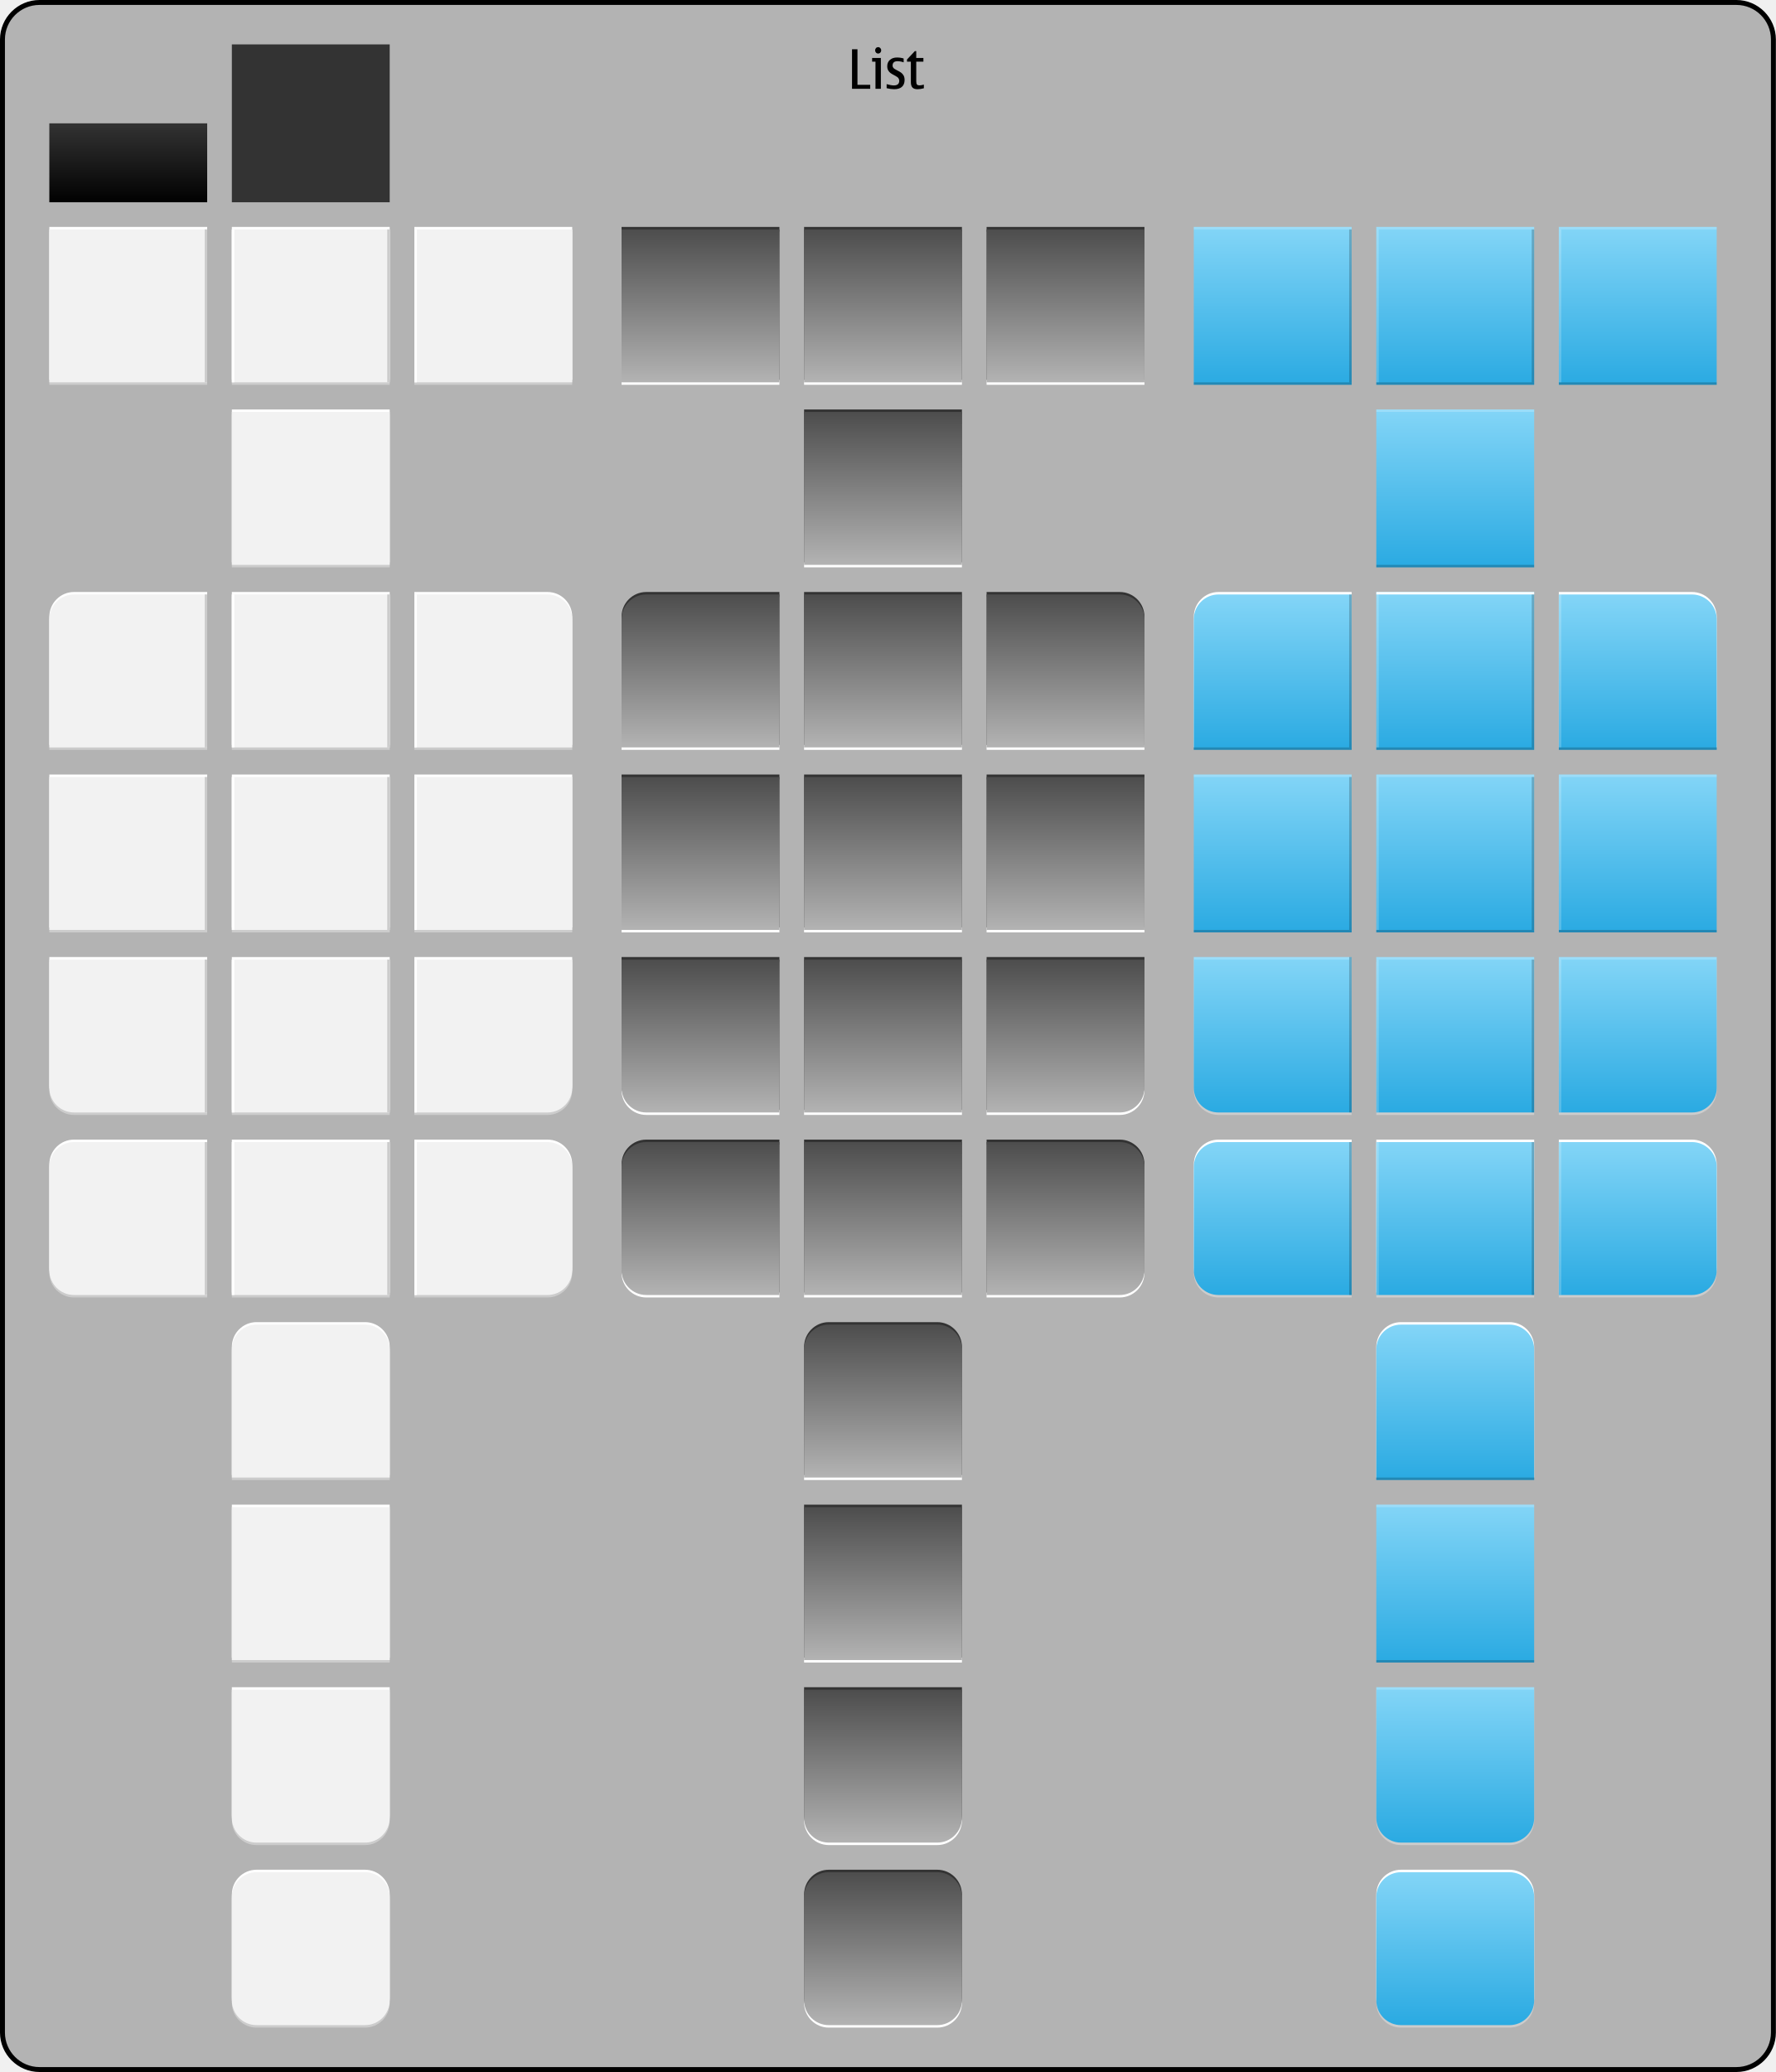
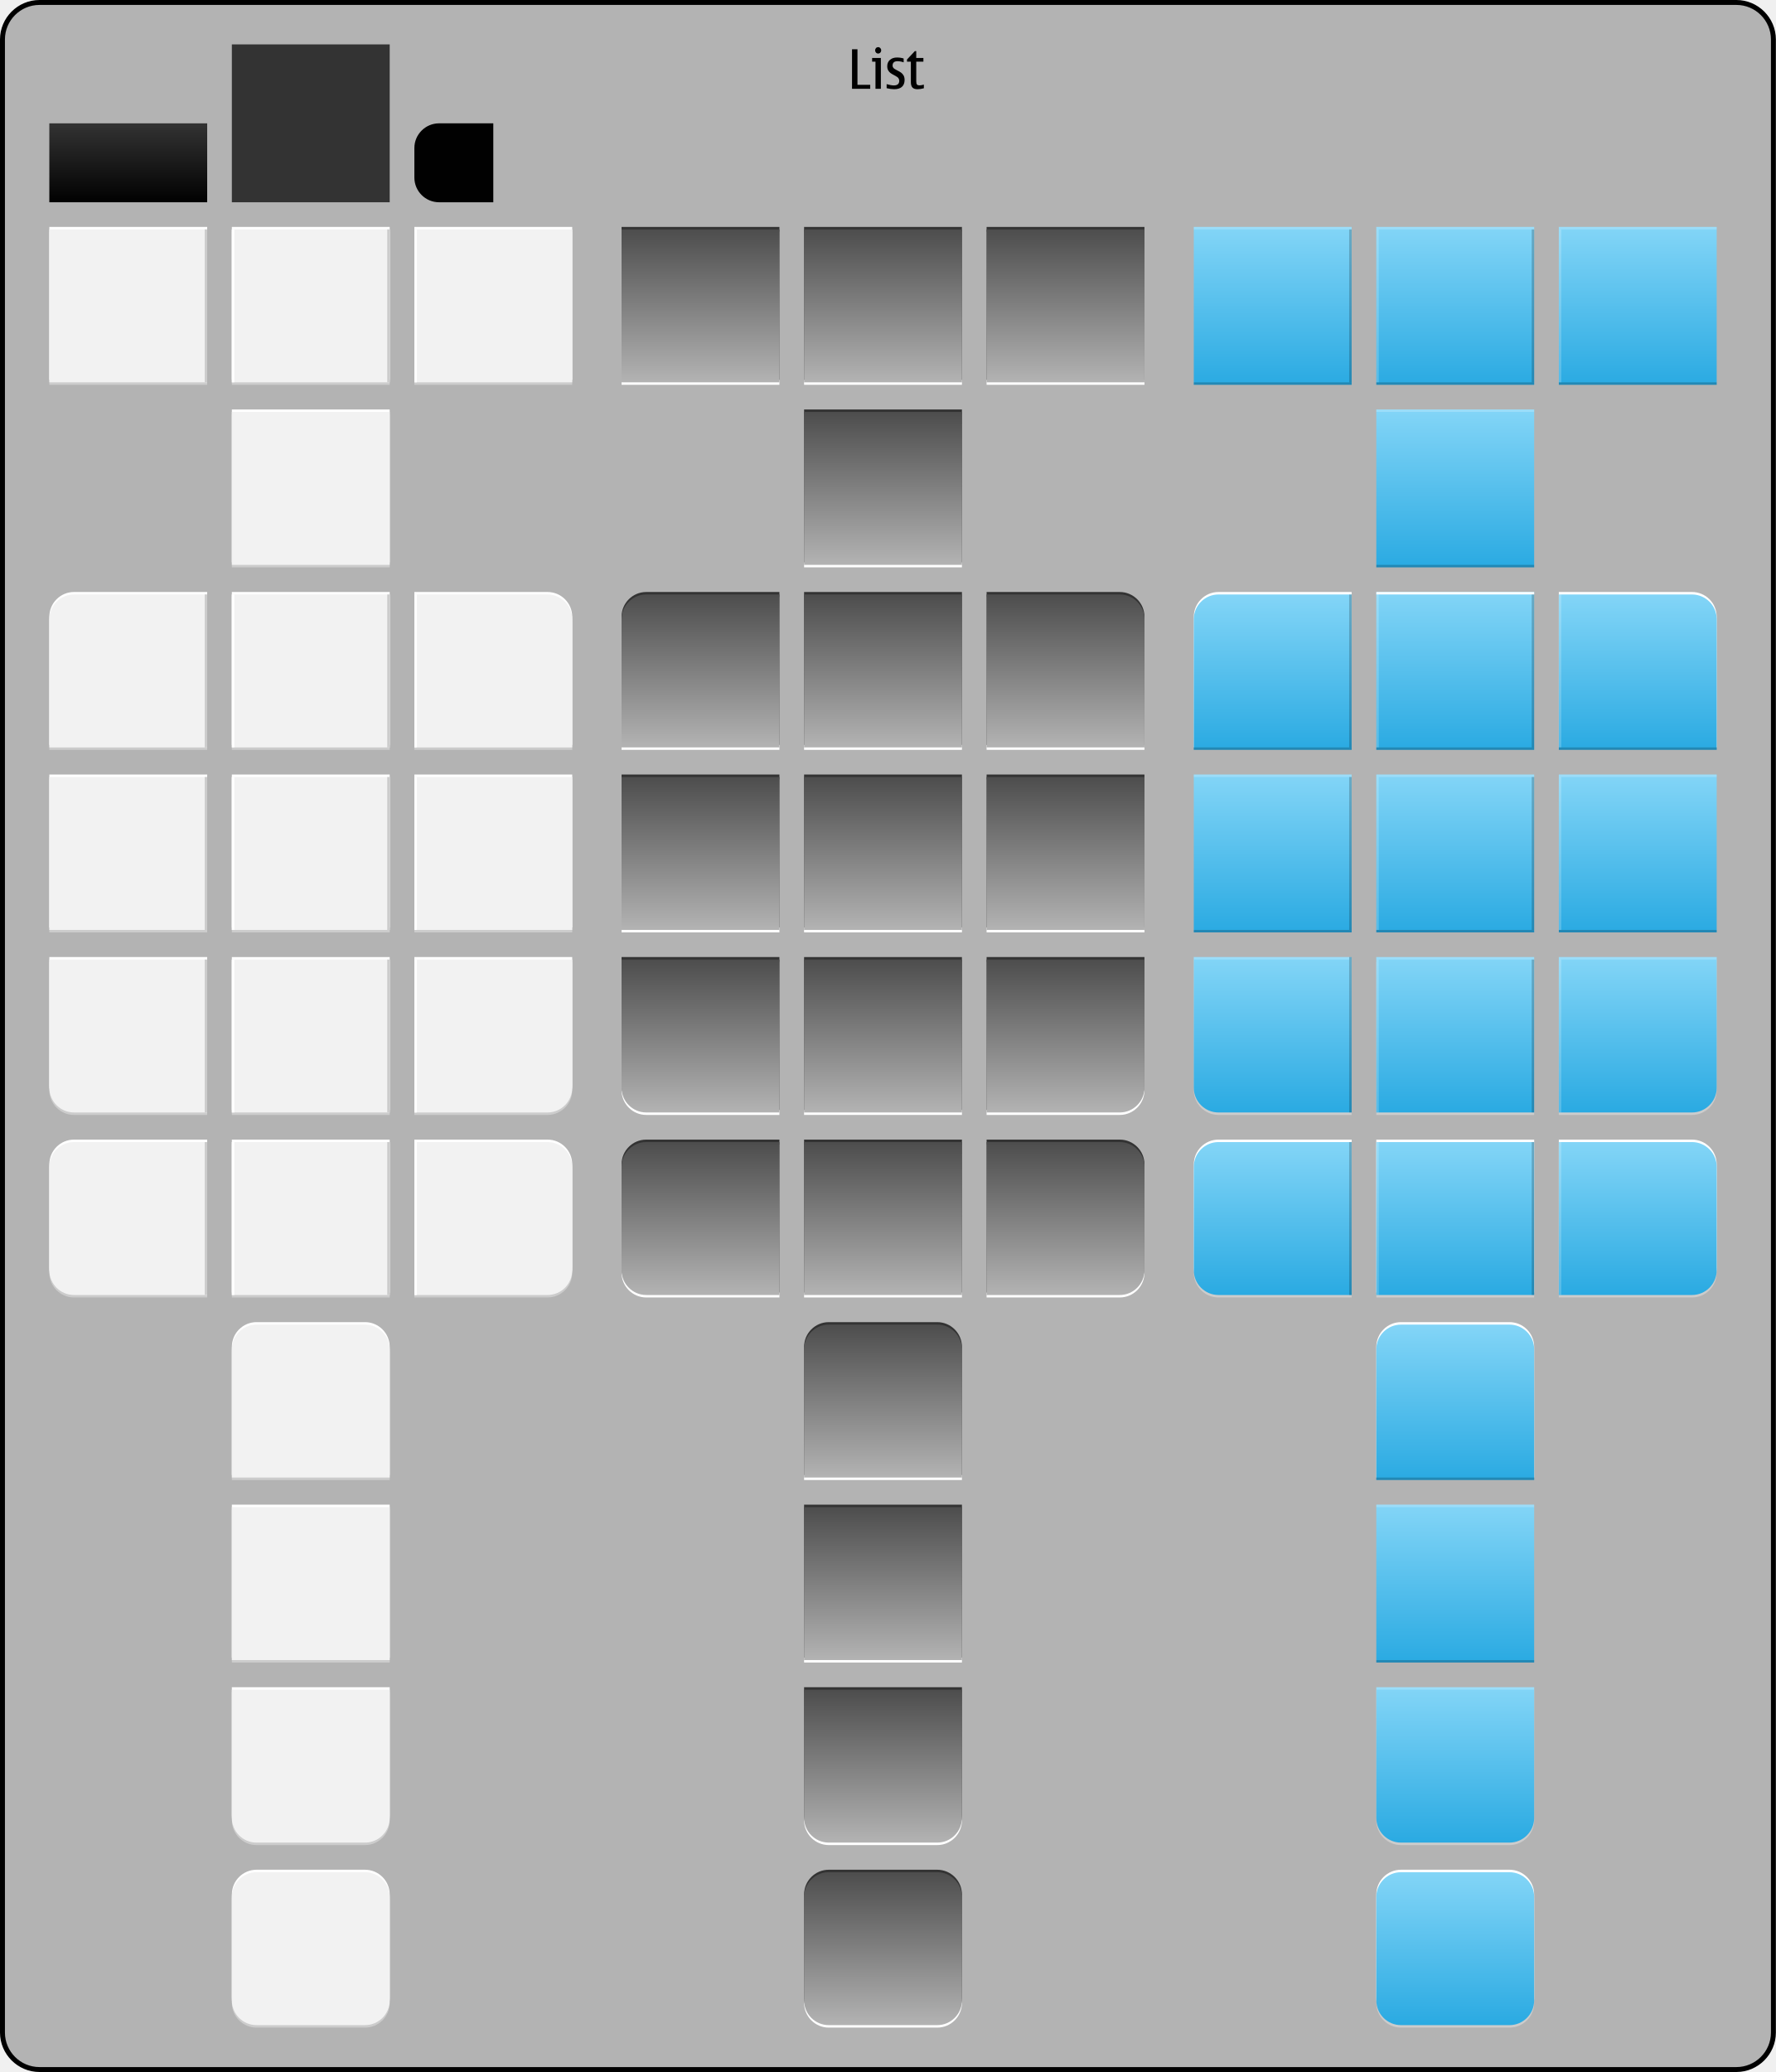
<svg xmlns="http://www.w3.org/2000/svg" version="1.1" x="0px" y="0px" width="720px" height="840px" viewBox="0 0 720 840" style="enable-background:new 0 0 720 840;" xml:space="preserve">
  <g id="meegotouch-list-layer">
</g>
  <g id="theme">
    <g id="meegotouch-list">
      <g id="MeegotouchListThemeTemplateHelper">
        <g>
          <path style="fill:#B3B3B3;" d="M16,839c-8.271,0-15-6.729-15-15V16C1,7.729,7.729,1,16,1h688c8.271,0,15,6.729,15,15v808      c0,8.271-6.729,15-15,15H16z" />
          <g>
            <path d="M704,2c7.72,0,14,6.28,14,14v808c0,7.72-6.28,14-14,14H16c-7.72,0-14-6.28-14-14V16C2,8.28,8.28,2,16,2H704 M704,0H16       C7.2,0,0,7.2,0,16v808c0,8.8,7.2,16,16,16h688c8.8,0,16-7.2,16-16V16C720,7.2,712.8,0,704,0L704,0z" />
          </g>
        </g>
        <path style="fill:#010101;" d="M345.439,35.998V19.969h2.206v14.417h5.168v1.612H345.439z" />
        <path style="fill:#010101;" d="M357.131,35.998h-2.185V24.989h-1.363v-1.495h3.548V35.998z M356.044,19.108     c0.334,0,0.623,0.129,0.866,0.387c0.242,0.259,0.364,0.563,0.364,0.914c0,0.358-0.12,0.665-0.359,0.919     c-0.239,0.255-0.53,0.382-0.871,0.382c-0.348,0-0.644-0.127-0.882-0.382c-0.24-0.254-0.359-0.561-0.359-0.919     c0-0.366,0.119-0.674,0.359-0.925C355.4,19.234,355.696,19.108,356.044,19.108z" />
        <path style="fill:#010101;" d="M362.535,36.17c-0.896,0-1.918-0.139-3.066-0.418v-1.646c1.23,0.351,2.201,0.526,2.912,0.526     c0.731,0,1.282-0.159,1.651-0.479c0.369-0.318,0.554-0.797,0.554-1.436c0-0.372-0.117-0.721-0.35-1.048     c-0.232-0.325-0.814-0.726-1.742-1.198c-0.595-0.301-1.077-0.586-1.446-0.855c-0.369-0.269-0.684-0.631-0.944-1.086     c-0.259-0.455-0.389-1.02-0.389-1.693c0-1.082,0.367-1.939,1.103-2.574c0.734-0.635,1.677-0.951,2.824-0.951     c1.006,0,1.915,0.133,2.728,0.397v1.569c-0.854-0.309-1.685-0.462-2.491-0.462c-0.67,0-1.171,0.15-1.502,0.451     c-0.332,0.302-0.497,0.753-0.497,1.354c0,0.316,0.105,0.611,0.317,0.887c0.212,0.277,0.741,0.626,1.589,1.049     c0.616,0.301,1.125,0.594,1.528,0.877s0.743,0.666,1.021,1.15c0.276,0.482,0.415,1.09,0.415,1.822     c0,1.232-0.364,2.168-1.093,2.806C364.929,35.852,363.889,36.17,362.535,36.17z" />
        <path style="fill:#010101;" d="M371.978,36.17c-0.929,0-1.608-0.227-2.039-0.682s-0.646-1.182-0.646-2.178v-8.321h-1.569v-0.86     l3.188-3.408h0.565v2.773h2.901v1.495h-2.901v7.945c0,0.681,0.105,1.13,0.317,1.349s0.533,0.328,0.964,0.328     c0.443,0,1.046-0.104,1.804-0.312v1.483C373.646,36.041,372.785,36.17,371.978,36.17z" />
      </g>
      <g id="meegotouch-list-background-selected">
        <path style="fill:#CCCCCC;" d="M622,812c0,5.5-4.5,10-10,10h-44c-5.5,0-10-4.5-10-10v-42c0-5.5,4.5-10,10-10h44     c5.5,0,10,4.5,10,10V812z" />
        <path style="fill:#FFFFFF;" d="M622,810c0,5.5-4.5,10-10,10h-44c-5.5,0-10-4.5-10-10v-42c0-5.5,4.5-10,10-10h44     c5.5,0,10,4.5,10,10V810z" />
        <linearGradient id="SVGID_1_" gradientUnits="userSpaceOnUse" x1="590" y1="821" x2="590" y2="759">
          <stop offset="0" style="stop-color:#2AAAE2" />
          <stop offset="1" style="stop-color:#83D5F7" />
        </linearGradient>
        <path style="fill:url(#SVGID_1_);" d="M622,811c0,5.5-4.5,10-10,10h-44c-5.5,0-10-4.5-10-10v-42c0-5.5,4.5-10,10-10h44     c5.5,0,10,4.5,10,10V811z" />
      </g>
      <g id="meegotouch-list-background-vertical-selected-bottom">
        <path style="fill:#CCCCCC;" d="M622,685v53c0,5.5-4.5,10-10,10h-44c-5.5,0-10-4.5-10-10v-53H622z" />
        <linearGradient id="SVGID_2_" gradientUnits="userSpaceOnUse" x1="590" y1="747" x2="590" y2="684">
          <stop offset="0" style="stop-color:#2AAAE2" />
          <stop offset="1" style="stop-color:#83D5F7" />
        </linearGradient>
        <path style="fill:url(#SVGID_2_);" d="M622,684v53c0,5.5-4.5,10-10,10h-44c-5.5,0-10-4.5-10-10v-53H622z" />
        <rect x="558" y="684" style="opacity:0.2;fill:#FFFFFF;" width="64" height="1" />
      </g>
      <g id="meegotouch-list-background-vertical-selected-center">
        <linearGradient id="SVGID_3_" gradientUnits="userSpaceOnUse" x1="590" y1="674" x2="590" y2="610">
          <stop offset="0" style="stop-color:#2AAAE2" />
          <stop offset="1" style="stop-color:#83D5F7" />
        </linearGradient>
        <rect x="558" y="610" style="fill:url(#SVGID_3_);" width="64" height="64" />
        <rect x="558" y="673" style="opacity:0.2;fill:#010101;" width="64" height="1" />
        <rect x="558" y="610.001" style="opacity:0.2;fill:#FFFFFF;" width="64" height="1" />
      </g>
      <g id="meegotouch-list-background-vertical-selected-top">
        <path style="fill:#FFFFFF;" d="M558,599v-53c0-5.5,4.5-10,10-10h44c5.5,0,10,4.5,10,10v53H558z" />
        <linearGradient id="SVGID_4_" gradientUnits="userSpaceOnUse" x1="590" y1="600" x2="590" y2="537">
          <stop offset="0" style="stop-color:#2AAAE2" />
          <stop offset="1" style="stop-color:#83D5F7" />
        </linearGradient>
        <path style="fill:url(#SVGID_4_);" d="M558,600v-53c0-5.5,4.5-10,10-10h44c5.5,0,10,4.5,10,10v53H558z" />
        <rect x="558" y="599" style="opacity:0.2;fill:#010101;" width="64" height="1" />
      </g>
      <g id="meegotouch-list-background-horizontal-selected-right">
        <path style="fill:#CCCCCC;" d="M632,464h54c5.5,0,10,4.5,10,10v42c0,5.5-4.5,10-10,10h-54V464z" />
        <path style="fill:#FFFFFF;" d="M632,462h54c5.5,0,10,4.5,10,10v42c0,5.5-4.5,10-10,10h-54V462z" />
        <linearGradient id="SVGID_5_" gradientUnits="userSpaceOnUse" x1="664" y1="525" x2="664" y2="463">
          <stop offset="0" style="stop-color:#2AAAE2" />
          <stop offset="1" style="stop-color:#83D5F7" />
        </linearGradient>
        <path style="fill:url(#SVGID_5_);" d="M632,463h54c5.5,0,10,4.5,10,10v42c0,5.5-4.5,10-10,10h-54V463z" />
        <rect x="632" y="463" style="opacity:0.2;fill:#FFFFFF;" width="1" height="62" />
      </g>
      <g id="meegotouch-list-background-horizontal-selected-center">
        <rect x="558" y="464" style="fill:#CCCCCC;" width="64" height="62" />
        <rect x="558" y="462" style="fill:#FFFFFF;" width="64" height="62" />
        <linearGradient id="SVGID_6_" gradientUnits="userSpaceOnUse" x1="590" y1="525" x2="590" y2="463">
          <stop offset="0" style="stop-color:#2AAAE2" />
          <stop offset="1" style="stop-color:#83D5F7" />
        </linearGradient>
        <rect x="558" y="463" style="fill:url(#SVGID_6_);" width="64" height="62" />
        <rect x="621" y="463" style="opacity:0.2;fill:#010101;" width="1" height="62" />
        <rect x="558" y="463" style="opacity:0.2;fill:#FFFFFF;" width="1" height="62" />
      </g>
      <g id="meegotouch-list-background-horizontal-selected-left">
        <path style="fill:#CCCCCC;" d="M548,526h-54c-5.5,0-10-4.5-10-10v-42c0-5.5,4.5-10,10-10h54V526z" />
        <path style="fill:#FFFFFF;" d="M548,524h-54c-5.5,0-10-4.5-10-10v-42c0-5.5,4.5-10,10-10h54V524z" />
        <linearGradient id="SVGID_7_" gradientUnits="userSpaceOnUse" x1="516" y1="525" x2="516" y2="463">
          <stop offset="0" style="stop-color:#2AAAE2" />
          <stop offset="1" style="stop-color:#83D5F7" />
        </linearGradient>
        <path style="fill:url(#SVGID_7_);" d="M548,525h-54c-5.5,0-10-4.5-10-10v-42c0-5.5,4.5-10,10-10h54V525z" />
        <rect x="547" y="463" style="opacity:0.2;fill:#010101;" width="1" height="62" />
      </g>
      <g id="meegotouch-list-background-selected-bottom-right">
        <path style="fill:#CCCCCC;" d="M686,452c5.5,0,10-4.5,10-10v-53h-64v63H686z" />
        <linearGradient id="SVGID_8_" gradientUnits="userSpaceOnUse" x1="664" y1="451" x2="664" y2="388">
          <stop offset="0" style="stop-color:#2AAAE2" />
          <stop offset="1" style="stop-color:#83D5F7" />
        </linearGradient>
        <path style="fill:url(#SVGID_8_);" d="M686,451c5.5,0,10-4.5,10-10v-53h-64v63H686z" />
        <rect x="632" y="388" style="opacity:0.2;fill:#FFFFFF;" width="1" height="63" />
        <rect x="633" y="388" style="opacity:0.2;fill:#FFFFFF;" width="63" height="1" />
      </g>
      <g id="meegotouch-list-background-selected-bottom">
        <rect x="558" y="390" style="fill:#CCCCCC;" width="64" height="62" />
        <linearGradient id="SVGID_9_" gradientUnits="userSpaceOnUse" x1="590" y1="451" x2="590" y2="388">
          <stop offset="0" style="stop-color:#2AAAE2" />
          <stop offset="1" style="stop-color:#83D5F7" />
        </linearGradient>
        <rect x="558" y="388" style="fill:url(#SVGID_9_);" width="64" height="63" />
        <rect x="558" y="388" style="opacity:0.2;fill:#FFFFFF;" width="64" height="1" />
        <rect x="621" y="389" style="opacity:0.2;fill:#010101;" width="1" height="62" />
        <rect x="558" y="389" style="opacity:0.2;fill:#FFFFFF;" width="1" height="62" />
      </g>
      <g id="meegotouch-list-background-selected-bottom-left">
        <path style="fill:#CCCCCC;" d="M484,442c0,5.5,4.5,10,10,10h54v-63h-64V442z" />
        <linearGradient id="SVGID_10_" gradientUnits="userSpaceOnUse" x1="516" y1="451" x2="516" y2="388">
          <stop offset="0" style="stop-color:#2AAAE2" />
          <stop offset="1" style="stop-color:#83D5F7" />
        </linearGradient>
        <path style="fill:url(#SVGID_10_);" d="M484,441c0,5.5,4.5,10,10,10h54v-63h-64V441z" />
        <rect x="547" y="388" style="opacity:0.2;fill:#010101;" width="1" height="63" />
        <rect x="484" y="388" style="opacity:0.2;fill:#FFFFFF;" width="63" height="1" />
      </g>
      <g id="meegotouch-list-background-selected-right">
        <linearGradient id="SVGID_11_" gradientUnits="userSpaceOnUse" x1="664" y1="378" x2="664" y2="314">
          <stop offset="0" style="stop-color:#2AAAE2" />
          <stop offset="1" style="stop-color:#83D5F7" />
        </linearGradient>
        <rect x="632" y="314" style="fill:url(#SVGID_11_);" width="64" height="64" />
        <rect x="632" y="377" style="opacity:0.2;fill:#010101;" width="64" height="1" />
        <rect x="632" y="314" style="opacity:0.2;fill:#FFFFFF;" width="64" height="1" />
        <rect x="632" y="315" style="opacity:0.2;fill:#FFFFFF;" width="1" height="62" />
      </g>
      <g id="meegotouch-list-background-selected-center">
        <linearGradient id="SVGID_12_" gradientUnits="userSpaceOnUse" x1="590" y1="378" x2="590" y2="314">
          <stop offset="0" style="stop-color:#2AAAE2" />
          <stop offset="1" style="stop-color:#83D5F7" />
        </linearGradient>
        <rect x="558" y="314" style="fill:url(#SVGID_12_);" width="64" height="64" />
        <rect x="558" y="377" style="opacity:0.2;fill:#010101;" width="64" height="1" />
        <rect x="558" y="314" style="opacity:0.2;fill:#FFFFFF;" width="64" height="1" />
        <rect x="621" y="315" style="opacity:0.2;fill:#010101;" width="1" height="62" />
        <rect x="558" y="315" style="opacity:0.2;fill:#FFFFFF;" width="1" height="62" />
      </g>
      <g id="meegotouch-list-background-selected-left">
        <linearGradient id="SVGID_13_" gradientUnits="userSpaceOnUse" x1="516" y1="378" x2="516" y2="314">
          <stop offset="0" style="stop-color:#2AAAE2" />
          <stop offset="1" style="stop-color:#83D5F7" />
        </linearGradient>
        <rect x="484" y="314" style="fill:url(#SVGID_13_);" width="64" height="64" />
        <rect x="484" y="377" style="opacity:0.2;fill:#010101;" width="64" height="1" />
        <rect x="484" y="314" style="opacity:0.2;fill:#FFFFFF;" width="64" height="1" />
        <rect x="547" y="315" style="opacity:0.2;fill:#010101;" width="1" height="62" />
      </g>
      <g id="meegotouch-list-background-selected-top-right">
        <path style="fill:#FFFFFF;" d="M696,250c0-5.5-4.5-10-10-10h-54v63h64V250z" />
        <linearGradient id="SVGID_14_" gradientUnits="userSpaceOnUse" x1="664" y1="304" x2="664" y2="241">
          <stop offset="0" style="stop-color:#2AAAE2" />
          <stop offset="1" style="stop-color:#83D5F7" />
        </linearGradient>
        <path style="fill:url(#SVGID_14_);" d="M696,251c0-5.5-4.5-10-10-10h-54v63h64V251z" />
        <rect x="632" y="241" style="opacity:0.2;fill:#FFFFFF;" width="1" height="62" />
        <rect x="632" y="303" style="opacity:0.2;fill:#010101;" width="64" height="1" />
      </g>
      <g id="meegotouch-list-background-selected-top">
        <linearGradient id="SVGID_15_" gradientUnits="userSpaceOnUse" x1="590" y1="304" x2="590" y2="240">
          <stop offset="0" style="stop-color:#2AAAE2" />
          <stop offset="1" style="stop-color:#83D5F7" />
        </linearGradient>
        <rect x="558" y="240" style="fill:url(#SVGID_15_);" width="64" height="64" />
        <rect x="558" y="303" style="opacity:0.2;fill:#010101;" width="64" height="1" />
        <rect x="558" y="240" style="fill:#FFFFFF;" width="64" height="1" />
        <rect x="621" y="241" style="opacity:0.2;fill:#010101;" width="1" height="62" />
        <rect x="558" y="241" style="opacity:0.2;fill:#FFFFFF;" width="1" height="62" />
      </g>
      <g id="meegotouch-list-background-selected-top-left">
        <path style="fill:#FFFFFF;" d="M484,250c0-5.5,4.5-10,10-10h54v63h-64V250z" />
        <linearGradient id="SVGID_16_" gradientUnits="userSpaceOnUse" x1="516" y1="304" x2="516" y2="241">
          <stop offset="0" style="stop-color:#2AAAE2" />
          <stop offset="1" style="stop-color:#83D5F7" />
        </linearGradient>
        <path style="fill:url(#SVGID_16_);" d="M484,251c0-5.5,4.5-10,10-10h54v63h-64V251z" />
        <rect x="547" y="241" style="opacity:0.2;fill:#010101;" width="1" height="62" />
        <rect x="484" y="303" style="opacity:0.2;fill:#010101;" width="64" height="1" />
      </g>
      <g id="meegotouch-list-fullwidth-background-selected">
        <linearGradient id="SVGID_17_" gradientUnits="userSpaceOnUse" x1="590" y1="230" x2="590" y2="166">
          <stop offset="0" style="stop-color:#2AAAE2" />
          <stop offset="1" style="stop-color:#83D5F7" />
        </linearGradient>
        <rect x="558" y="166" style="fill:url(#SVGID_17_);" width="64" height="64" />
        <rect x="558" y="229" style="opacity:0.2;fill:#010101;" width="64" height="1" />
        <rect x="558" y="166" style="opacity:0.2;fill:#FFFFFF;" width="64" height="1" />
      </g>
      <g id="meegotouch-list-fullwidth-background-selected-right">
        <linearGradient id="SVGID_18_" gradientUnits="userSpaceOnUse" x1="664" y1="156" x2="664" y2="92">
          <stop offset="0" style="stop-color:#2AAAE2" />
          <stop offset="1" style="stop-color:#83D5F7" />
        </linearGradient>
        <rect x="632" y="92" style="fill:url(#SVGID_18_);" width="64" height="64" />
        <rect x="632" y="155" style="opacity:0.2;fill:#010101;" width="64" height="1" />
        <rect x="632" y="93" style="opacity:0.2;fill:#FFFFFF;" width="1" height="62" />
        <rect x="632" y="92" style="opacity:0.2;fill:#FFFFFF;" width="64" height="1" />
      </g>
      <g id="meegotouch-list-fullwidth-background-selected-center">
        <linearGradient id="SVGID_19_" gradientUnits="userSpaceOnUse" x1="590" y1="156" x2="590" y2="92">
          <stop offset="0" style="stop-color:#2AAAE2" />
          <stop offset="1" style="stop-color:#83D5F7" />
        </linearGradient>
        <rect x="558" y="92" style="fill:url(#SVGID_19_);" width="64" height="64" />
        <rect x="621" y="93" style="opacity:0.2;fill:#010101;" width="1" height="62" />
        <rect x="558" y="155" style="opacity:0.2;fill:#010101;" width="64" height="1" />
        <rect x="558" y="92" style="opacity:0.2;fill:#FFFFFF;" width="64" height="1" />
        <rect x="558" y="93" style="opacity:0.2;fill:#FFFFFF;" width="1" height="62" />
      </g>
      <g id="meegotouch-list-fullwidth-background-selected-left">
        <linearGradient id="SVGID_20_" gradientUnits="userSpaceOnUse" x1="516" y1="156" x2="516" y2="92">
          <stop offset="0" style="stop-color:#2AAAE2" />
          <stop offset="1" style="stop-color:#83D5F7" />
        </linearGradient>
        <rect x="484" y="92" style="fill:url(#SVGID_20_);" width="64" height="64" />
        <rect x="484" y="155" style="opacity:0.2;fill:#010101;" width="64" height="1" />
        <rect x="484" y="92" style="opacity:0.2;fill:#FFFFFF;" width="64" height="1" />
        <rect x="547" y="93" style="opacity:0.2;fill:#010101;" width="1" height="62" />
      </g>
      <g id="meegotouch-list-background-pressed">
        <path style="fill:#FFFFFF;" d="M390,812c0,5.5-4.5,10-10,10h-44c-5.5,0-10-4.5-10-10v-42c0-5.5,4.5-10,10-10h44     c5.5,0,10,4.5,10,10V812z" />
        <path style="fill:#333333;" d="M390,810c0,5.5-4.5,10-10,10h-44c-5.5,0-10-4.5-10-10v-42c0-5.5,4.5-10,10-10h44     c5.5,0,10,4.5,10,10V810z" />
        <linearGradient id="SVGID_21_" gradientUnits="userSpaceOnUse" x1="358" y1="821" x2="358" y2="759">
          <stop offset="0" style="stop-color:#B3B3B3" />
          <stop offset="1" style="stop-color:#4D4D4D" />
        </linearGradient>
        <path style="fill:url(#SVGID_21_);" d="M390,811c0,5.5-4.5,10-10,10h-44c-5.5,0-10-4.5-10-10v-42c0-5.5,4.5-10,10-10h44     c5.5,0,10,4.5,10,10V811z" />
      </g>
      <g id="meegotouch-list-background-vertical-pressed-bottom">
        <path style="fill:#FFFFFF;" d="M390,686v52c0,5.5-4.5,10-10,10h-44c-5.5,0-10-4.5-10-10v-52H390z" />
        <path style="fill:#333333;" d="M390,684v52c0,5.5-4.5,10-10,10h-44c-5.5,0-10-4.5-10-10v-52H390z" />
        <linearGradient id="SVGID_22_" gradientUnits="userSpaceOnUse" x1="358" y1="747" x2="358" y2="685">
          <stop offset="0" style="stop-color:#B3B3B3" />
          <stop offset="1" style="stop-color:#4D4D4D" />
        </linearGradient>
        <path style="fill:url(#SVGID_22_);" d="M390,685v52c0,5.5-4.5,10-10,10h-44c-5.5,0-10-4.5-10-10v-52H390z" />
      </g>
      <g id="meegotouch-list-background-vertical-pressed-center">
        <rect x="326" y="612" style="fill:#FFFFFF;" width="64" height="62" />
        <rect x="326" y="610" style="fill:#333333;" width="64" height="62" />
        <linearGradient id="SVGID_23_" gradientUnits="userSpaceOnUse" x1="358" y1="673" x2="358" y2="611">
          <stop offset="0" style="stop-color:#B3B3B3" />
          <stop offset="1" style="stop-color:#4D4D4D" />
        </linearGradient>
        <rect x="326" y="611" style="fill:url(#SVGID_23_);" width="64" height="62" />
      </g>
      <g id="meegotouch-list-background-vertical-pressed-top">
        <path style="fill:#FFFFFF;" d="M326,600v-52c0-5.5,4.5-10,10-10h44c5.5,0,10,4.5,10,10v52H326z" />
        <path style="fill:#333333;" d="M326,598v-52c0-5.5,4.5-10,10-10h44c5.5,0,10,4.5,10,10v52H326z" />
        <linearGradient id="SVGID_24_" gradientUnits="userSpaceOnUse" x1="358" y1="599" x2="358" y2="537">
          <stop offset="0" style="stop-color:#B3B3B3" />
          <stop offset="1" style="stop-color:#4D4D4D" />
        </linearGradient>
        <path style="fill:url(#SVGID_24_);" d="M326,599v-52c0-5.5,4.5-10,10-10h44c5.5,0,10,4.5,10,10v52H326z" />
      </g>
      <g id="meegotouch-list-background-horizontal-pressed-right">
        <path style="fill:#FFFFFF;" d="M400,464h54c5.5,0,10,4.5,10,10v42c0,5.5-4.5,10-10,10h-54V464z" />
        <path style="fill:#333333;" d="M400,462h54c5.5,0,10,4.5,10,10v42c0,5.5-4.5,10-10,10h-54V462z" />
        <linearGradient id="SVGID_25_" gradientUnits="userSpaceOnUse" x1="432" y1="525" x2="432" y2="463">
          <stop offset="0" style="stop-color:#B3B3B3" />
          <stop offset="1" style="stop-color:#4D4D4D" />
        </linearGradient>
        <path style="fill:url(#SVGID_25_);" d="M400,463h54c5.5,0,10,4.5,10,10v42c0,5.5-4.5,10-10,10h-54V463z" />
      </g>
      <g id="meegotouch-list-background-horizontal-pressed-center">
        <rect x="326" y="464" style="fill:#FFFFFF;" width="64" height="62" />
        <rect x="326" y="462" style="fill:#333333;" width="64" height="62" />
        <linearGradient id="SVGID_26_" gradientUnits="userSpaceOnUse" x1="358" y1="525" x2="358" y2="463">
          <stop offset="0" style="stop-color:#B3B3B3" />
          <stop offset="1" style="stop-color:#4D4D4D" />
        </linearGradient>
        <rect x="326" y="463" style="fill:url(#SVGID_26_);" width="64" height="62" />
      </g>
      <g id="meegotouch-list-background-horizontal-pressed-left">
        <path style="fill:#FFFFFF;" d="M316,526h-54c-5.5,0-10-4.5-10-10v-42c0-5.5,4.5-10,10-10h54V526z" />
        <path style="fill:#333333;" d="M316,524h-54c-5.5,0-10-4.5-10-10v-42c0-5.5,4.5-10,10-10h54V524z" />
        <linearGradient id="SVGID_27_" gradientUnits="userSpaceOnUse" x1="284" y1="525" x2="284" y2="463">
          <stop offset="0" style="stop-color:#B3B3B3" />
          <stop offset="1" style="stop-color:#4D4D4D" />
        </linearGradient>
        <path style="fill:url(#SVGID_27_);" d="M316,525h-54c-5.5,0-10-4.5-10-10v-42c0-5.5,4.5-10,10-10h54V525z" />
      </g>
      <g id="meegotouch-list-background-pressed-bottom-right">
        <path style="fill:#FFFFFF;" d="M454,452c5.5,0,10-4.5,10-10v-52h-64v62H454z" />
        <path style="fill:#333333;" d="M454,450c5.5,0,10-4.5,10-10v-52h-64v62H454z" />
        <linearGradient id="SVGID_28_" gradientUnits="userSpaceOnUse" x1="432" y1="451" x2="432" y2="389">
          <stop offset="0" style="stop-color:#B3B3B3" />
          <stop offset="1" style="stop-color:#4D4D4D" />
        </linearGradient>
        <path style="fill:url(#SVGID_28_);" d="M454,451c5.5,0,10-4.5,10-10v-52h-64v62H454z" />
      </g>
      <g id="meegotouch-list-background-pressed-bottom">
        <rect x="326" y="390" style="fill:#FFFFFF;" width="64" height="62" />
        <rect x="326" y="388" style="fill:#333333;" width="64" height="62" />
        <linearGradient id="SVGID_29_" gradientUnits="userSpaceOnUse" x1="358" y1="451" x2="358" y2="389">
          <stop offset="0" style="stop-color:#B3B3B3" />
          <stop offset="1" style="stop-color:#4D4D4D" />
        </linearGradient>
        <rect x="326" y="389" style="fill:url(#SVGID_29_);" width="64" height="62" />
      </g>
      <g id="meegotouch-list-background-pressed-bottom-left">
        <path style="fill:#FFFFFF;" d="M252,442c0,5.5,4.5,10,10,10h54v-62h-64V442z" />
        <path style="fill:#333333;" d="M252,440c0,5.5,4.5,10,10,10h54v-62h-64V440z" />
        <linearGradient id="SVGID_30_" gradientUnits="userSpaceOnUse" x1="284" y1="451" x2="284" y2="389">
          <stop offset="0" style="stop-color:#B3B3B3" />
          <stop offset="1" style="stop-color:#4D4D4D" />
        </linearGradient>
        <path style="fill:url(#SVGID_30_);" d="M252,441c0,5.5,4.5,10,10,10h54v-62h-64V441z" />
      </g>
      <g id="meegotouch-list-background-pressed-right">
        <rect x="400" y="316" style="fill:#FFFFFF;" width="64" height="62" />
        <rect x="400" y="314" style="fill:#333333;" width="64" height="62" />
        <linearGradient id="SVGID_31_" gradientUnits="userSpaceOnUse" x1="432" y1="377" x2="432" y2="315">
          <stop offset="0" style="stop-color:#B3B3B3" />
          <stop offset="1" style="stop-color:#4D4D4D" />
        </linearGradient>
        <rect x="400" y="315" style="fill:url(#SVGID_31_);" width="64" height="62" />
      </g>
      <g id="meegotouch-list-background-pressed-center">
        <rect x="326" y="316" style="fill:#FFFFFF;" width="64" height="62" />
        <rect x="326" y="314" style="fill:#333333;" width="64" height="62" />
        <linearGradient id="SVGID_32_" gradientUnits="userSpaceOnUse" x1="358" y1="377" x2="358" y2="315">
          <stop offset="0" style="stop-color:#B3B3B3" />
          <stop offset="1" style="stop-color:#4D4D4D" />
        </linearGradient>
        <rect x="326" y="315" style="fill:url(#SVGID_32_);" width="64" height="62" />
      </g>
      <g id="meegotouch-list-background-pressed-left">
        <rect x="252" y="316" style="fill:#FFFFFF;" width="64" height="62" />
        <rect x="252" y="314" style="fill:#333333;" width="64" height="62" />
        <linearGradient id="SVGID_33_" gradientUnits="userSpaceOnUse" x1="284" y1="377" x2="284" y2="315">
          <stop offset="0" style="stop-color:#B3B3B3" />
          <stop offset="1" style="stop-color:#4D4D4D" />
        </linearGradient>
        <rect x="252" y="315" style="fill:url(#SVGID_33_);" width="64" height="62" />
      </g>
      <g id="meegotouch-list-background-pressed-top-right">
        <path style="fill:#FFFFFF;" d="M464,252c0-5.5-4.5-10-10-10h-54v62h64V252z" />
        <path style="fill:#333333;" d="M464,250c0-5.5-4.5-10-10-10h-54v62h64V250z" />
        <linearGradient id="SVGID_34_" gradientUnits="userSpaceOnUse" x1="432" y1="303" x2="432" y2="241">
          <stop offset="0" style="stop-color:#B3B3B3" />
          <stop offset="1" style="stop-color:#4D4D4D" />
        </linearGradient>
        <path style="fill:url(#SVGID_34_);" d="M464,251c0-5.5-4.5-10-10-10h-54v62h64V251z" />
      </g>
      <g id="meegotouch-list-background-pressed-top">
        <rect x="326" y="242" style="fill:#FFFFFF;" width="64" height="62" />
        <rect x="326" y="240" style="fill:#333333;" width="64" height="62" />
        <linearGradient id="SVGID_35_" gradientUnits="userSpaceOnUse" x1="358" y1="303" x2="358" y2="241">
          <stop offset="0" style="stop-color:#B3B3B3" />
          <stop offset="1" style="stop-color:#4D4D4D" />
        </linearGradient>
        <rect x="326" y="241" style="fill:url(#SVGID_35_);" width="64" height="62" />
      </g>
      <g id="meegotouch-list-background-pressed-top-left">
        <path style="fill:#FFFFFF;" d="M252,252c0-5.5,4.5-10,10-10h54v62h-64V252z" />
        <path style="fill:#333333;" d="M252,250c0-5.5,4.5-10,10-10h54v62h-64V250z" />
        <linearGradient id="SVGID_36_" gradientUnits="userSpaceOnUse" x1="284" y1="303" x2="284" y2="241">
          <stop offset="0" style="stop-color:#B3B3B3" />
          <stop offset="1" style="stop-color:#4D4D4D" />
        </linearGradient>
        <path style="fill:url(#SVGID_36_);" d="M252,251c0-5.5,4.5-10,10-10h54v62h-64V251z" />
      </g>
      <g id="meegotouch-list-fullwidth-background-pressed">
        <rect x="326" y="168" style="fill:#FFFFFF;" width="64" height="62" />
        <rect x="326" y="166" style="fill:#333333;" width="64" height="62" />
        <linearGradient id="SVGID_37_" gradientUnits="userSpaceOnUse" x1="358" y1="229" x2="358" y2="167">
          <stop offset="0" style="stop-color:#B3B3B3" />
          <stop offset="1" style="stop-color:#4D4D4D" />
        </linearGradient>
        <rect x="326" y="167" style="fill:url(#SVGID_37_);" width="64" height="62" />
      </g>
      <g id="meegotouch-list-fullwidth-background-pressed-right">
        <rect x="400" y="94" style="fill:#FFFFFF;" width="64" height="62" />
        <rect x="400" y="92" style="fill:#333333;" width="64" height="62" />
        <linearGradient id="SVGID_38_" gradientUnits="userSpaceOnUse" x1="432" y1="155" x2="432" y2="93">
          <stop offset="0" style="stop-color:#B3B3B3" />
          <stop offset="1" style="stop-color:#4D4D4D" />
        </linearGradient>
        <rect x="400" y="93" style="fill:url(#SVGID_38_);" width="64" height="62" />
      </g>
      <g id="meegotouch-list-fullwidth-background-pressed-center">
        <rect x="326" y="94" style="fill:#FFFFFF;" width="64" height="62" />
        <rect x="326" y="92" style="fill:#333333;" width="64" height="62" />
        <linearGradient id="SVGID_39_" gradientUnits="userSpaceOnUse" x1="358" y1="155" x2="358" y2="93">
          <stop offset="0" style="stop-color:#B3B3B3" />
          <stop offset="1" style="stop-color:#4D4D4D" />
        </linearGradient>
        <rect x="326" y="93" style="fill:url(#SVGID_39_);" width="64" height="62" />
      </g>
      <g id="meegotouch-list-fullwidth-background-pressed-left">
        <rect x="252" y="94" style="fill:#FFFFFF;" width="64" height="62" />
        <rect x="252" y="92" style="fill:#333333;" width="64" height="62" />
        <linearGradient id="SVGID_40_" gradientUnits="userSpaceOnUse" x1="284" y1="155" x2="284" y2="93">
          <stop offset="0" style="stop-color:#B3B3B3" />
          <stop offset="1" style="stop-color:#4D4D4D" />
        </linearGradient>
        <rect x="252" y="93" style="fill:url(#SVGID_40_);" width="64" height="62" />
      </g>
      <g id="meegotouch-list-background">
        <path style="fill:#CCCCCC;" d="M158,812c0,5.5-4.5,10-10,10h-44c-5.5,0-10-4.5-10-10v-42c0-5.5,4.5-10,10-10h44     c5.5,0,10,4.5,10,10V812z" />
        <path style="fill:#FFFFFF;" d="M158,810c0,5.5-4.5,10-10,10h-44c-5.5,0-10-4.5-10-10v-42c0-5.5,4.5-10,10-10h44     c5.5,0,10,4.5,10,10V810z" />
        <path style="fill:#F2F2F2;" d="M158,811c0,5.5-4.5,10-10,10h-44c-5.5,0-10-4.5-10-10v-42c0-5.5,4.5-10,10-10h44     c5.5,0,10,4.5,10,10V811z" />
      </g>
      <g id="meegotouch-list-background-vertical-bottom">
        <path style="fill:#CCCCCC;" d="M158,686v52c0,5.5-4.5,10-10,10h-44c-5.5,0-10-4.5-10-10v-52H158z" />
        <path style="fill:#FFFFFF;" d="M158,684v52c0,5.5-4.5,10-10,10h-44c-5.5,0-10-4.5-10-10v-52H158z" />
        <path style="fill:#F2F2F2;" d="M158,685v52c0,5.5-4.5,10-10,10h-44c-5.5,0-10-4.5-10-10v-52H158z" />
      </g>
      <g id="meegotouch-list-background-vertical-center">
        <rect x="94" y="612" style="fill:#CCCCCC;" width="64" height="62" />
        <rect x="94" y="610" style="fill:#FFFFFF;" width="64" height="62" />
        <rect x="94" y="611" style="fill:#F2F2F2;" width="64" height="62" />
      </g>
      <g id="meegotouch-list-background-vertical-top">
        <path style="fill:#CCCCCC;" d="M94,600v-52c0-5.5,4.5-10,10-10h44c5.5,0,10,4.5,10,10v52H94z" />
        <path style="fill:#FFFFFF;" d="M94,598v-52c0-5.5,4.5-10,10-10h44c5.5,0,10,4.5,10,10v52H94z" />
        <path style="fill:#F2F2F2;" d="M94,599v-52c0-5.5,4.5-10,10-10h44c5.5,0,10,4.5,10,10v52H94z" />
      </g>
      <g id="meegotouch-list-background-horizontal-right">
        <path style="fill:#CCCCCC;" d="M168,464h54c5.5,0,10,4.5,10,10v42c0,5.5-4.5,10-10,10h-54V464z" />
        <path style="fill:#FFFFFF;" d="M168,462h54c5.5,0,10,4.5,10,10v42c0,5.5-4.5,10-10,10h-54V462z" />
        <path style="fill:#F2F2F2;" d="M168,463h54c5.5,0,10,4.5,10,10v42c0,5.5-4.5,10-10,10h-54V463z" />
        <rect x="168" y="463" style="fill:#FFFFFF;" width="1" height="62" />
      </g>
      <g id="meegotouch-list-background-horizontal-center">
        <rect x="94" y="464" style="fill:#CCCCCC;" width="64" height="62" />
        <rect x="94" y="462" style="fill:#FFFFFF;" width="64" height="62" />
        <rect x="94" y="463" style="fill:#F2F2F2;" width="64" height="62" />
        <rect x="157" y="463" style="fill:#CCCCCC;" width="1" height="62" />
        <rect x="94" y="463" style="fill:#FFFFFF;" width="1" height="62" />
      </g>
      <g id="meegotouch-list-background-horizontal-left">
        <path style="fill:#CCCCCC;" d="M84,526H30c-5.5,0-10-4.5-10-10v-42c0-5.5,4.5-10,10-10h54V526z" />
        <path style="fill:#FFFFFF;" d="M84,524H30c-5.5,0-10-4.5-10-10v-42c0-5.5,4.5-10,10-10h54V524z" />
        <path style="fill:#F2F2F2;" d="M84,525H30c-5.5,0-10-4.5-10-10v-42c0-5.5,4.5-10,10-10h54V525z" />
        <rect x="83" y="463" style="fill:#CCCCCC;" width="1" height="62" />
      </g>
      <g id="meegotouch-list-background-bottom-right">
        <path style="fill:#CCCCCC;" d="M222,452c5.5,0,10-4.5,10-10v-52h-64v62H222z" />
        <path style="fill:#FFFFFF;" d="M222,450c5.5,0,10-4.5,10-10v-52h-64v62H222z" />
        <path style="fill:#F2F2F2;" d="M222,451c5.5,0,10-4.5,10-10v-52h-64v62H222z" />
        <rect x="168" y="389" style="fill:#FFFFFF;" width="1" height="62" />
      </g>
      <g id="meegotouch-list-background-bottom">
        <rect x="94" y="390" style="fill:#CCCCCC;" width="64" height="62" />
        <rect x="94" y="388" style="fill:#FFFFFF;" width="64" height="62" />
        <rect x="94" y="389" style="fill:#F2F2F2;" width="64" height="62" />
        <rect x="157" y="389" style="fill:#CCCCCC;" width="1" height="62" />
        <rect x="94" y="389" style="fill:#FFFFFF;" width="1" height="62" />
      </g>
      <g id="meegotouch-list-background-bottom-left">
        <path style="fill:#CCCCCC;" d="M20,442c0,5.5,4.5,10,10,10h54v-62H20V442z" />
        <path style="fill:#FFFFFF;" d="M20,440c0,5.5,4.5,10,10,10h54v-62H20V440z" />
        <path style="fill:#F2F2F2;" d="M20,441c0,5.5,4.5,10,10,10h54v-62H20V441z" />
        <rect x="83" y="389" style="fill:#CCCCCC;" width="1" height="62" />
      </g>
      <g id="meegotouch-list-background-right">
        <rect x="168" y="316" style="fill:#CCCCCC;" width="64" height="62" />
        <rect x="168" y="314" style="fill:#FFFFFF;" width="64" height="62" />
        <rect x="168" y="315" style="fill:#F2F2F2;" width="64" height="62" />
        <rect x="168" y="315" style="fill:#FFFFFF;" width="1" height="62" />
      </g>
      <g id="meegotouch-list-background-center">
        <rect x="94" y="316" style="fill:#CCCCCC;" width="64" height="62" />
        <rect x="94" y="314" style="fill:#FFFFFF;" width="64" height="62" />
        <rect x="94" y="315" style="fill:#F2F2F2;" width="64" height="62" />
        <rect x="157" y="315" style="fill:#CCCCCC;" width="1" height="62" />
        <rect x="94" y="315" style="fill:#FFFFFF;" width="1" height="62" />
      </g>
      <g id="meegotouch-list-background-left">
        <rect x="20" y="316" style="fill:#CCCCCC;" width="64" height="62" />
        <rect x="20" y="314" style="fill:#FFFFFF;" width="64" height="62" />
        <rect x="20" y="315" style="fill:#F2F2F2;" width="64" height="62" />
        <rect x="83" y="315" style="fill:#CCCCCC;" width="1" height="62" />
      </g>
      <g id="meegotouch-list-background-top-right">
        <path style="fill:#CCCCCC;" d="M232,252c0-5.5-4.5-10-10-10h-54v62h64V252z" />
        <path style="fill:#FFFFFF;" d="M232,250c0-5.5-4.5-10-10-10h-54v62h64V250z" />
        <path style="fill:#F2F2F2;" d="M232,251c0-5.5-4.5-10-10-10h-54v62h64V251z" />
        <rect x="168" y="241" style="fill:#FFFFFF;" width="1" height="62" />
      </g>
      <g id="meegotouch-list-background-top">
        <rect x="94" y="242" style="fill:#CCCCCC;" width="64" height="62" />
        <rect x="94" y="240" style="fill:#FFFFFF;" width="64" height="62" />
        <rect x="94" y="241" style="fill:#F2F2F2;" width="64" height="62" />
        <rect x="157" y="241" style="fill:#CCCCCC;" width="1" height="62" />
        <rect x="94" y="241" style="fill:#FFFFFF;" width="1" height="62" />
      </g>
      <g id="meegotouch-list-background-top-left">
        <path style="fill:#CCCCCC;" d="M20,252c0-5.5,4.5-10,10-10h54v62H20V252z" />
        <path style="fill:#FFFFFF;" d="M20,250c0-5.5,4.5-10,10-10h54v62H20V250z" />
        <path style="fill:#F2F2F2;" d="M20,251c0-5.5,4.5-10,10-10h54v62H20V251z" />
        <rect x="83" y="241" style="fill:#CCCCCC;" width="1" height="62" />
      </g>
      <g id="meegotouch-list-fullwidth-background">
        <rect x="94" y="168" style="fill:#CCCCCC;" width="64" height="62" />
        <rect x="94" y="166" style="fill:#FFFFFF;" width="64" height="62" />
        <rect x="94" y="167" style="fill:#F2F2F2;" width="64" height="62" />
      </g>
      <g id="meegotouch-list-fullwidth-background-right">
        <rect x="168" y="94" style="fill:#CCCCCC;" width="64" height="62" />
        <rect x="168" y="92" style="fill:#FFFFFF;" width="64" height="62" />
        <rect x="168" y="93" style="fill:#F2F2F2;" width="64" height="62" />
        <rect x="168" y="93" style="fill:#FFFFFF;" width="1" height="62" />
      </g>
      <g id="meegotouch-list-fullwidth-background-center">
        <rect x="94" y="94" style="fill:#CCCCCC;" width="64" height="62" />
        <rect x="94" y="92" style="fill:#FFFFFF;" width="64" height="62" />
        <rect x="94" y="93" style="fill:#F2F2F2;" width="64" height="62" />
        <rect x="157" y="93" style="fill:#CCCCCC;" width="1" height="62" />
        <rect x="94" y="93" style="fill:#FFFFFF;" width="1" height="62" />
      </g>
      <g id="meegotouch-list-fullwidth-background-left">
        <rect x="20" y="94" style="fill:#CCCCCC;" width="64" height="62" />
        <rect x="20" y="92" style="fill:#FFFFFF;" width="64" height="62" />
        <rect x="20" y="93" style="fill:#F2F2F2;" width="64" height="62" />
        <rect x="83" y="93" style="fill:#CCCCCC;" width="1" height="62" />
      </g>
+       <g id="meegotouch-fastscroll-background">
+         <path style="fill:#010101;" d="M200,82h-22c-5.5,0-10-4.5-10-10V60c0-5.5,4.5-10,10-10h22V82z" />
+       </g>
      <g id="meegotouch-live-filter-bar-background">
        <rect x="94" y="18" style="fill:#333333;" width="64" height="64" />
      </g>
      <g id="meegotouch-list-header-background">
        <linearGradient id="SVGID_41_" gradientUnits="userSpaceOnUse" x1="52" y1="82" x2="52" y2="50">
          <stop offset="0" style="stop-color:#010101" />
          <stop offset="1" style="stop-color:#333333" />
        </linearGradient>
        <rect x="20" y="50" style="fill:url(#SVGID_41_);" width="64" height="32" />
      </g>
    </g>
  </g>
</svg>
